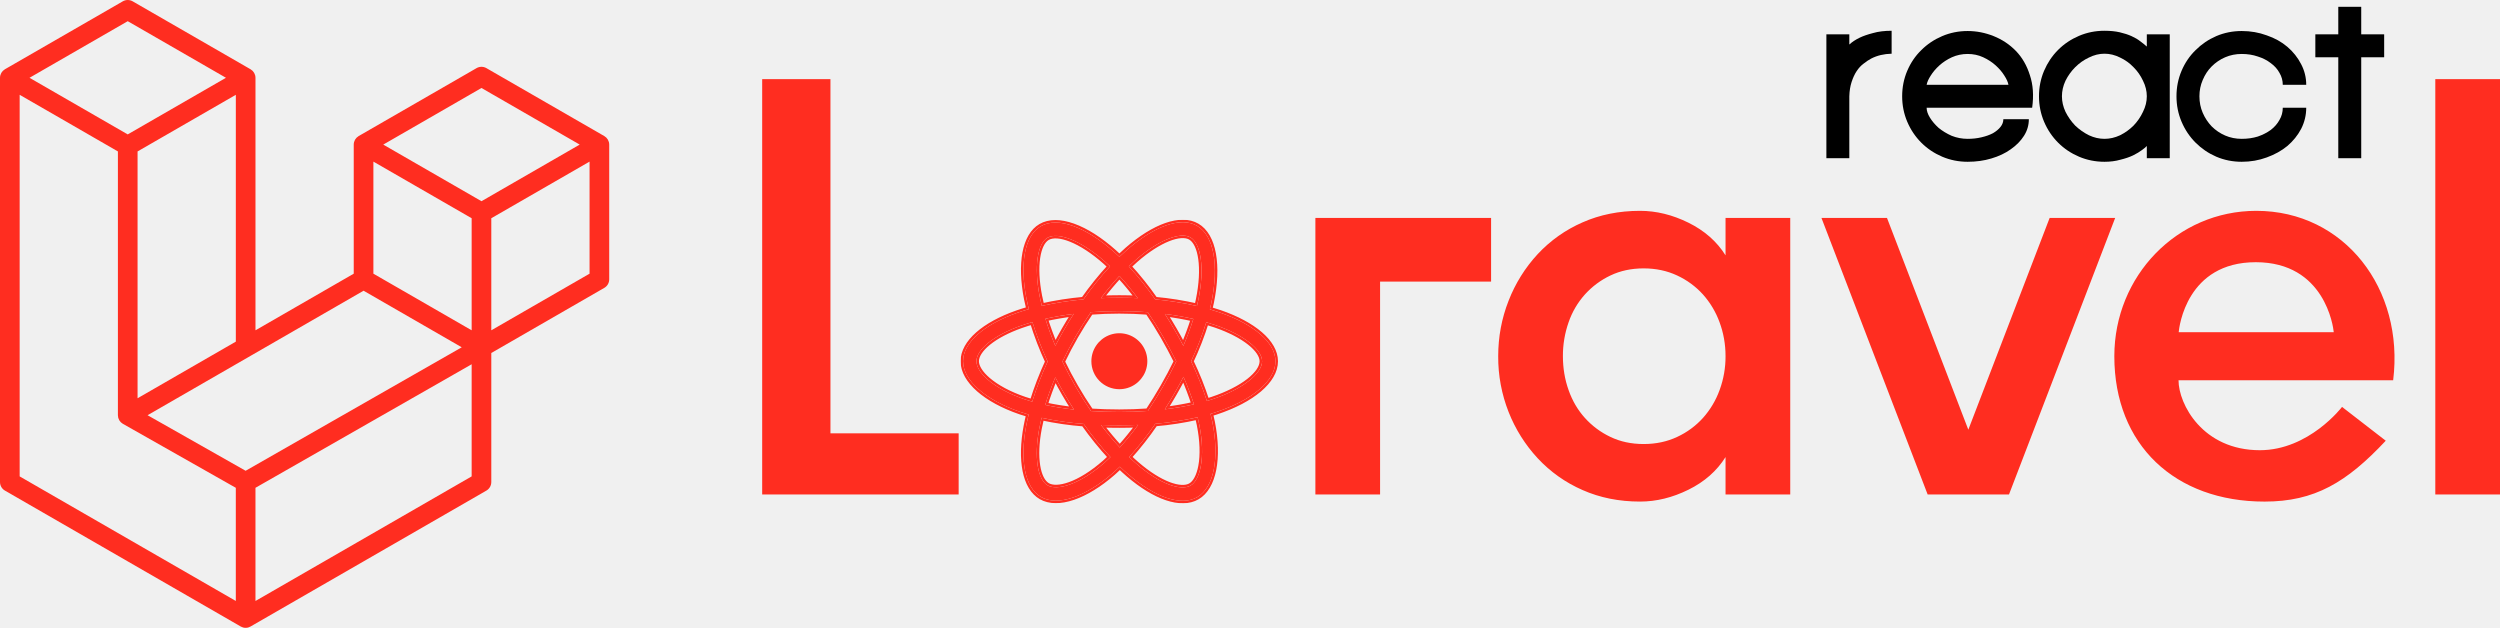
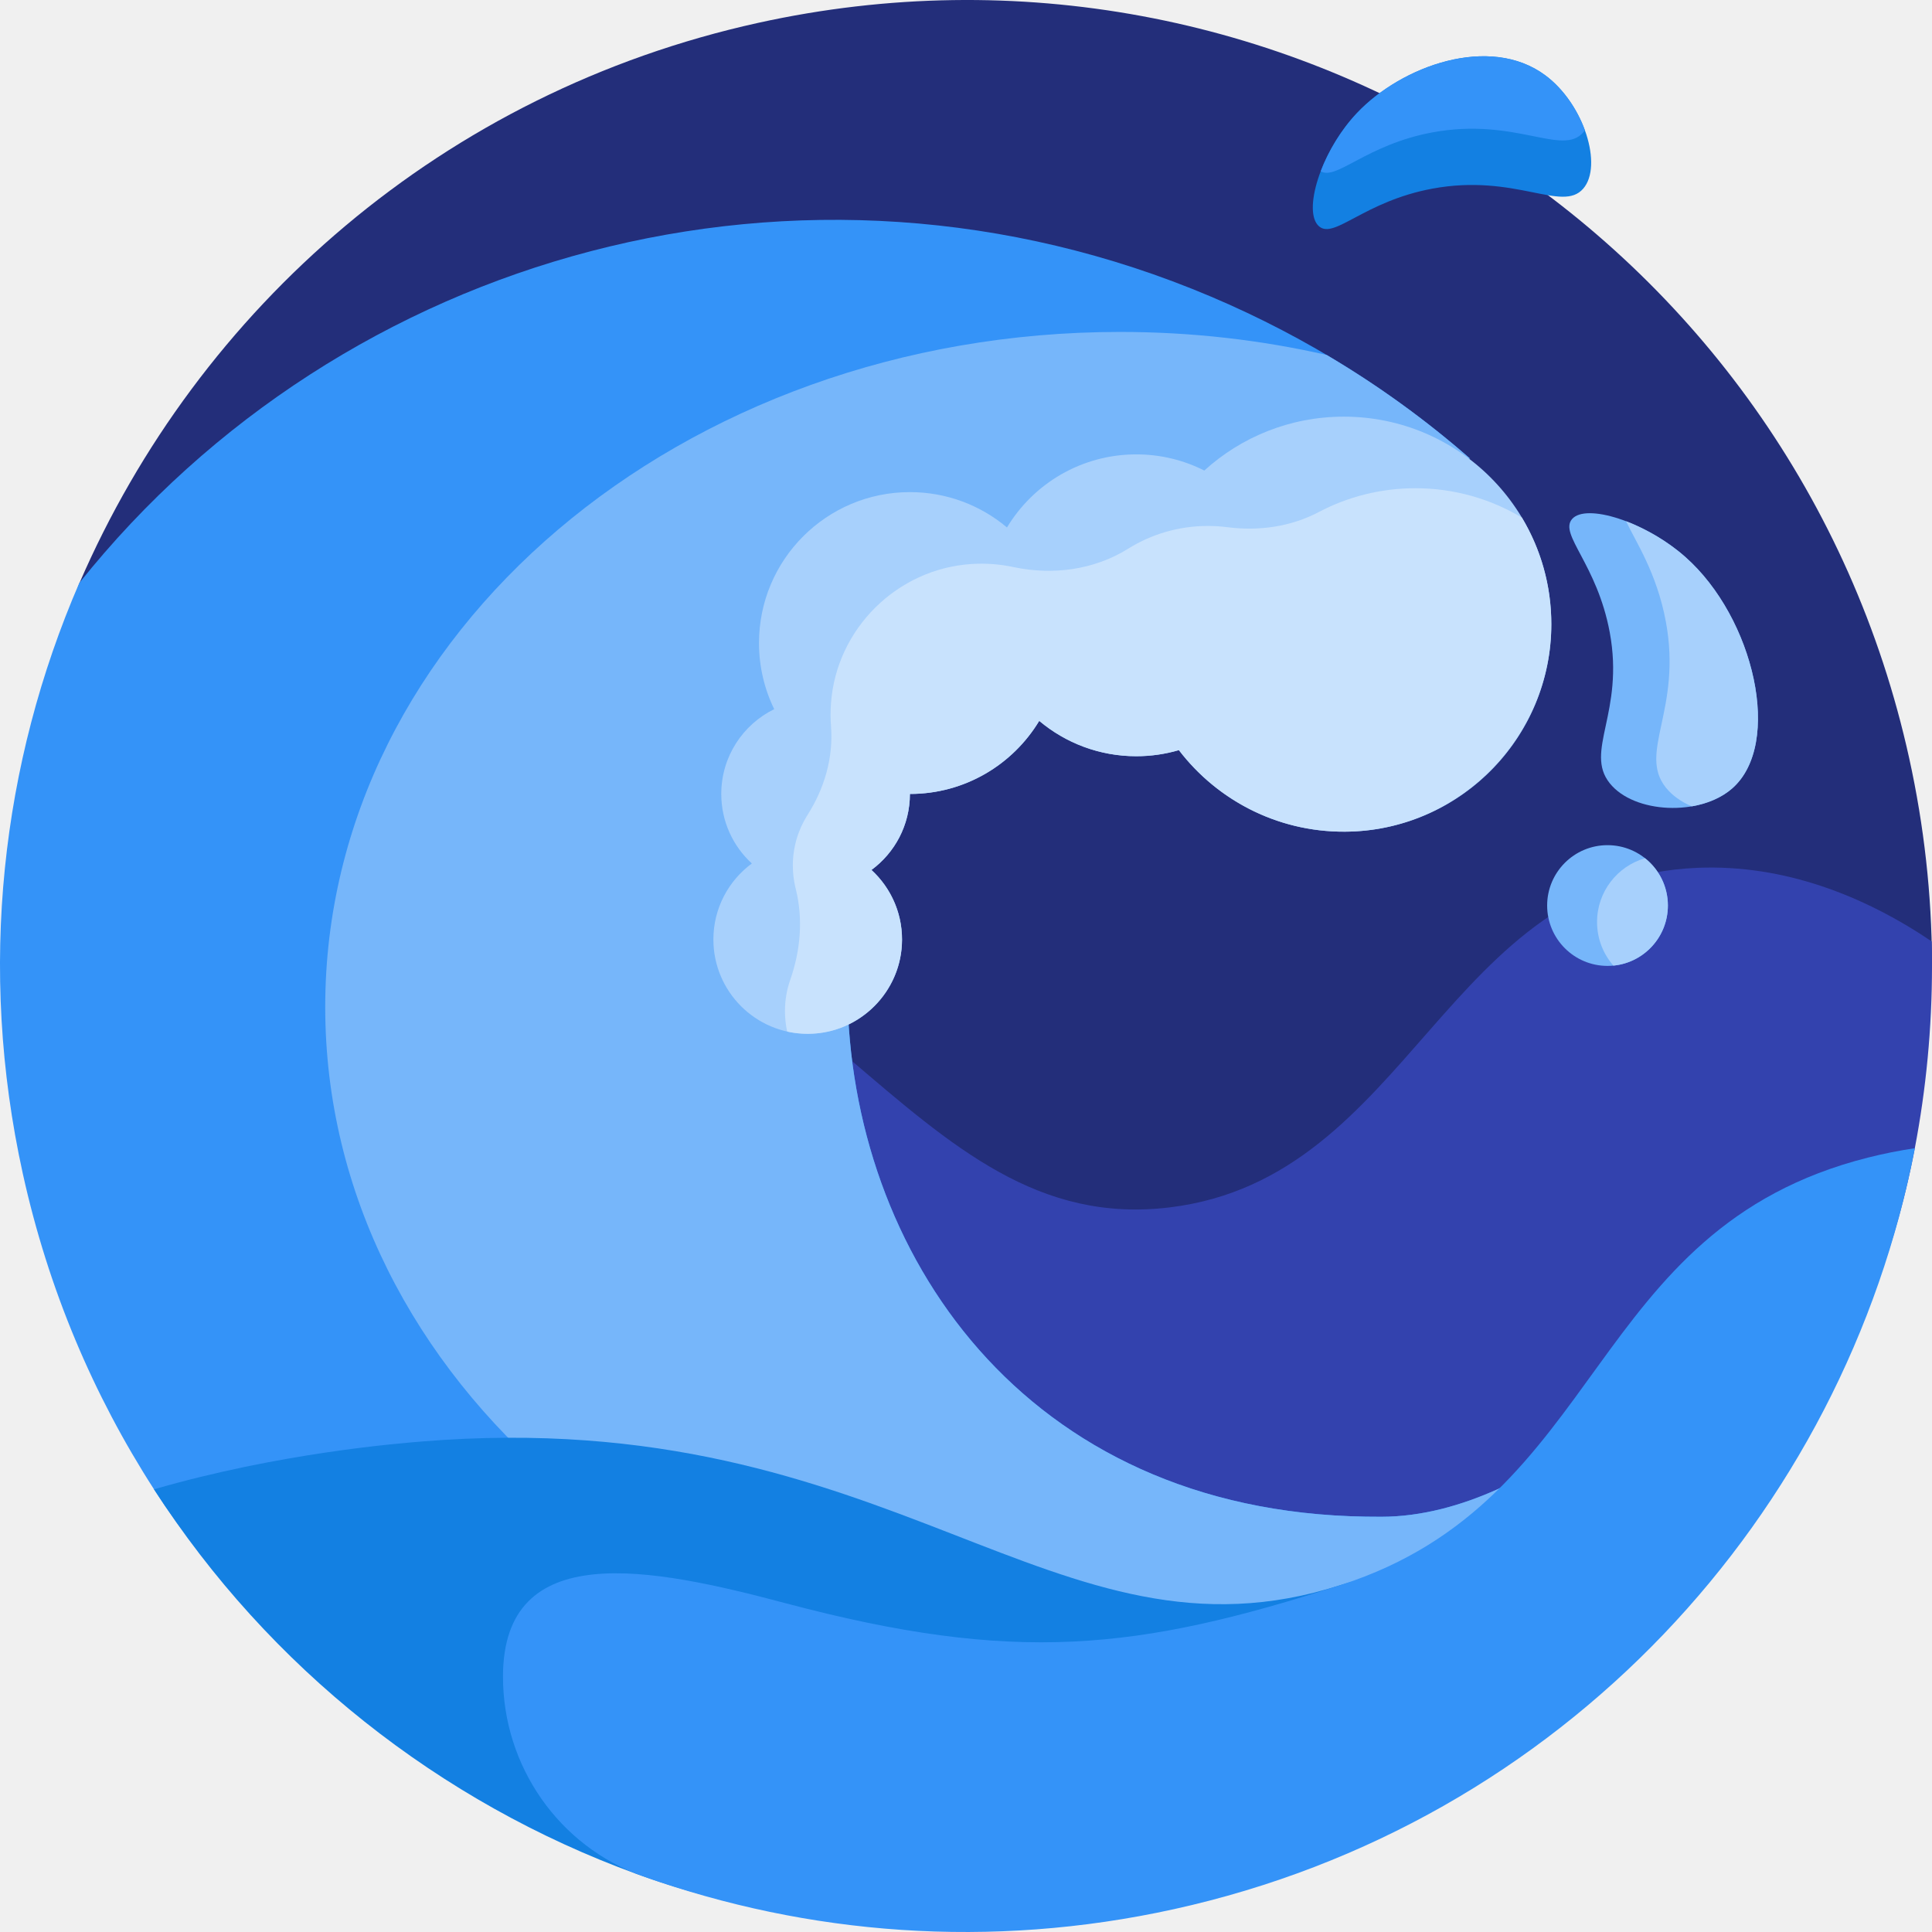
- <svg xmlns="http://www.w3.org/2000/svg" width="1991" height="500" viewBox="0 0 1991 500" fill="none">
-   <mask id="path-1-outside-1_1_7" maskUnits="userSpaceOnUse" x="765" y="175" width="253" height="226" fill="black">
-     <rect fill="white" x="765" y="175" width="253" height="226" />
-     <path d="M971.537 248.894C968.887 247.988 966.217 247.145 963.529 246.365C963.975 244.551 964.386 242.726 964.763 240.892C970.827 211.403 966.862 187.646 953.33 179.825C940.374 172.321 919.125 180.141 897.69 198.84C895.582 200.685 893.518 202.585 891.496 204.541C890.149 203.242 888.767 201.97 887.35 200.727C864.884 180.732 842.365 172.31 828.849 180.157C815.893 187.677 812.042 210.009 817.499 237.958C818.045 240.722 818.658 243.474 819.339 246.214C816.152 247.121 813.073 248.09 810.13 249.117C783.823 258.316 767 272.739 767 287.696C767 303.15 785.056 318.646 812.488 328.042C814.713 328.799 816.959 329.502 819.225 330.152C818.489 333.085 817.838 336.051 817.271 339.05C812.089 366.518 816.131 388.321 829.062 395.795C842.417 403.511 864.822 395.582 886.661 376.458C888.389 374.945 890.116 373.347 891.844 371.664C894.027 373.775 896.273 375.824 898.581 377.811C919.726 396.043 940.607 403.408 953.517 395.914C966.862 388.171 971.2 364.746 965.566 336.246C965.134 334.07 964.637 331.848 964.074 329.582C965.649 329.115 967.192 328.633 968.702 328.136C997.206 318.667 1015.78 303.358 1015.78 287.711C1015.76 272.682 998.403 258.165 971.537 248.894ZM904.681 206.873C923.043 190.854 940.208 184.531 948.033 189.05C956.362 193.865 959.601 213.279 954.367 238.741C954.021 240.399 953.648 242.053 953.247 243.701C942.289 241.208 931.177 239.449 919.985 238.435C913.577 229.204 906.553 220.417 898.959 212.133C900.818 210.33 902.722 208.576 904.671 206.873H904.681ZM840.453 300.476C842.702 304.829 845.053 309.129 847.507 313.376C850.005 317.708 852.608 321.977 855.317 326.182C847.616 325.345 839.963 324.111 832.389 322.487C834.586 315.376 837.292 307.991 840.453 300.476ZM840.453 275.429C837.343 268.074 834.711 260.84 832.55 253.853C839.65 252.262 847.216 250.962 855.104 249.977C852.461 254.102 849.918 258.288 847.475 262.534C845.033 266.781 842.687 271.079 840.437 275.429H840.453ZM846.102 287.955C849.377 281.124 852.905 274.425 856.685 267.857C860.461 261.292 864.481 254.878 868.745 248.614C876.146 248.054 883.733 247.759 891.398 247.759C899.063 247.759 906.697 248.054 914.093 248.619C918.311 254.869 922.307 261.261 926.08 267.795C929.853 274.328 933.427 280.996 936.803 287.799C933.472 294.654 929.906 301.381 926.106 307.981C922.336 314.545 918.363 320.978 914.186 327.281C906.801 327.799 899.156 328.084 891.382 328.084C883.609 328.084 876.109 327.84 868.859 327.369C864.564 321.084 860.511 314.642 856.7 308.043C852.89 301.444 849.352 294.748 846.087 287.955H846.102ZM935.305 313.303C937.81 308.957 940.215 304.553 942.519 300.093C945.678 307.255 948.467 314.576 950.874 322.025C943.21 323.751 935.462 325.074 927.661 325.99C930.293 321.813 932.842 317.584 935.305 313.303ZM942.416 275.434C940.121 271.063 937.736 266.744 935.258 262.477C932.84 258.269 930.319 254.113 927.697 250.008C935.632 251.013 943.245 252.35 950.381 253.983C948.087 261.262 945.428 268.421 942.416 275.434ZM891.502 219.747C896.677 225.401 901.563 231.314 906.143 237.461C896.347 236.994 886.545 236.994 876.736 237.461C881.572 231.066 886.521 225.131 891.502 219.747ZM834.198 189.366C842.521 184.536 860.924 191.439 880.323 208.682C881.561 209.786 882.81 210.941 884.054 212.139C876.422 220.421 869.348 229.201 862.878 238.42C851.711 239.426 840.621 241.157 829.678 243.602C829.046 241.059 828.476 238.499 827.968 235.922C823.278 211.962 826.382 193.901 834.198 189.366ZM822.065 319.89C819.992 319.299 817.945 318.658 815.924 317.967C803.796 313.821 793.779 308.411 786.901 302.518C780.744 297.237 777.624 291.966 777.624 287.696C777.624 278.621 791.13 267.043 813.654 259.191C816.483 258.207 819.337 257.307 822.215 256.491C825.561 267.242 829.612 277.759 834.343 287.976C829.555 298.333 825.454 308.994 822.065 319.89ZM879.659 368.436C870.004 376.894 860.333 382.89 851.808 385.911C844.148 388.622 838.048 388.7 834.363 386.569C826.517 382.035 823.252 364.523 827.704 341.035C828.232 338.271 828.837 335.507 829.518 332.743C840.57 335.124 851.771 336.75 863.044 337.609C869.577 346.876 876.71 355.706 884.396 364.041C882.852 365.559 881.271 367.021 879.659 368.436ZM891.797 356.402C886.76 350.955 881.732 344.927 876.83 338.449C881.594 338.636 886.445 338.729 891.382 338.729C896.451 338.729 901.468 338.62 906.412 338.397C901.849 344.643 896.971 350.652 891.797 356.402ZM956.331 371.219C954.849 379.221 951.869 384.559 948.184 386.694C940.342 391.244 923.577 385.331 905.5 369.736C903.427 367.954 901.354 366.041 899.244 364.036C906.781 355.668 913.747 346.803 920.094 337.501C931.429 336.54 942.685 334.8 953.781 332.292C954.289 334.344 954.738 336.355 955.128 338.325C957.621 350.918 957.979 362.31 956.331 371.219ZM965.349 318.024C963.991 318.475 962.591 318.911 961.171 319.336C957.692 308.535 953.483 297.983 948.572 287.753C953.299 277.659 957.343 267.26 960.679 256.626C963.224 257.367 965.696 258.145 968.075 258.969C991.096 266.908 1005.14 278.663 1005.14 287.696C1005.14 297.335 989.971 309.846 965.349 318.024Z" />
-   </mask>
-   <path d="M971.537 248.894C968.887 247.988 966.217 247.145 963.529 246.365C963.975 244.551 964.386 242.726 964.763 240.892C970.827 211.403 966.862 187.646 953.33 179.825C940.374 172.321 919.125 180.141 897.69 198.84C895.582 200.685 893.518 202.585 891.496 204.541C890.149 203.242 888.767 201.97 887.35 200.727C864.884 180.732 842.365 172.31 828.849 180.157C815.893 187.677 812.042 210.009 817.499 237.958C818.045 240.722 818.658 243.474 819.339 246.214C816.152 247.121 813.073 248.09 810.13 249.117C783.823 258.316 767 272.739 767 287.696C767 303.15 785.056 318.646 812.488 328.042C814.713 328.799 816.959 329.502 819.225 330.152C818.489 333.085 817.838 336.051 817.271 339.05C812.089 366.518 816.131 388.321 829.062 395.795C842.417 403.511 864.822 395.582 886.661 376.458C888.389 374.945 890.116 373.347 891.844 371.664C894.027 373.775 896.273 375.824 898.581 377.811C919.726 396.043 940.607 403.408 953.517 395.914C966.862 388.171 971.2 364.746 965.566 336.246C965.134 334.07 964.637 331.848 964.074 329.582C965.649 329.115 967.192 328.633 968.702 328.136C997.206 318.667 1015.78 303.358 1015.78 287.711C1015.76 272.682 998.403 258.165 971.537 248.894ZM904.681 206.873C923.043 190.854 940.208 184.531 948.033 189.05C956.362 193.865 959.601 213.279 954.367 238.741C954.021 240.399 953.648 242.053 953.247 243.701C942.289 241.208 931.177 239.449 919.985 238.435C913.577 229.204 906.553 220.417 898.959 212.133C900.818 210.33 902.722 208.576 904.671 206.873H904.681ZM840.453 300.476C842.702 304.829 845.053 309.129 847.507 313.376C850.005 317.708 852.608 321.977 855.317 326.182C847.616 325.345 839.963 324.111 832.389 322.487C834.586 315.376 837.292 307.991 840.453 300.476ZM840.453 275.429C837.343 268.074 834.711 260.84 832.55 253.853C839.65 252.262 847.216 250.962 855.104 249.977C852.461 254.102 849.918 258.288 847.475 262.534C845.033 266.781 842.687 271.079 840.437 275.429H840.453ZM846.102 287.955C849.377 281.124 852.905 274.425 856.685 267.857C860.461 261.292 864.481 254.878 868.745 248.614C876.146 248.054 883.733 247.759 891.398 247.759C899.063 247.759 906.697 248.054 914.093 248.619C918.311 254.869 922.307 261.261 926.08 267.795C929.853 274.328 933.427 280.996 936.803 287.799C933.472 294.654 929.906 301.381 926.106 307.981C922.336 314.545 918.363 320.978 914.186 327.281C906.801 327.799 899.156 328.084 891.382 328.084C883.609 328.084 876.109 327.84 868.859 327.369C864.564 321.084 860.511 314.642 856.7 308.043C852.89 301.444 849.352 294.748 846.087 287.955H846.102ZM935.305 313.303C937.81 308.957 940.215 304.553 942.519 300.093C945.678 307.255 948.467 314.576 950.874 322.025C943.21 323.751 935.462 325.074 927.661 325.99C930.293 321.813 932.842 317.584 935.305 313.303ZM942.416 275.434C940.121 271.063 937.736 266.744 935.258 262.477C932.84 258.269 930.319 254.113 927.697 250.008C935.632 251.013 943.245 252.35 950.381 253.983C948.087 261.262 945.428 268.421 942.416 275.434ZM891.502 219.747C896.677 225.401 901.563 231.314 906.143 237.461C896.347 236.994 886.545 236.994 876.736 237.461C881.572 231.066 886.521 225.131 891.502 219.747ZM834.198 189.366C842.521 184.536 860.924 191.439 880.323 208.682C881.561 209.786 882.81 210.941 884.054 212.139C876.422 220.421 869.348 229.201 862.878 238.42C851.711 239.426 840.621 241.157 829.678 243.602C829.046 241.059 828.476 238.499 827.968 235.922C823.278 211.962 826.382 193.901 834.198 189.366ZM822.065 319.89C819.992 319.299 817.945 318.658 815.924 317.967C803.796 313.821 793.779 308.411 786.901 302.518C780.744 297.237 777.624 291.966 777.624 287.696C777.624 278.621 791.13 267.043 813.654 259.191C816.483 258.207 819.337 257.307 822.215 256.491C825.561 267.242 829.612 277.759 834.343 287.976C829.555 298.333 825.454 308.994 822.065 319.89ZM879.659 368.436C870.004 376.894 860.333 382.89 851.808 385.911C844.148 388.622 838.048 388.7 834.363 386.569C826.517 382.035 823.252 364.523 827.704 341.035C828.232 338.271 828.837 335.507 829.518 332.743C840.57 335.124 851.771 336.75 863.044 337.609C869.577 346.876 876.71 355.706 884.396 364.041C882.852 365.559 881.271 367.021 879.659 368.436ZM891.797 356.402C886.76 350.955 881.732 344.927 876.83 338.449C881.594 338.636 886.445 338.729 891.382 338.729C896.451 338.729 901.468 338.62 906.412 338.397C901.849 344.643 896.971 350.652 891.797 356.402ZM956.331 371.219C954.849 379.221 951.869 384.559 948.184 386.694C940.342 391.244 923.577 385.331 905.5 369.736C903.427 367.954 901.354 366.041 899.244 364.036C906.781 355.668 913.747 346.803 920.094 337.501C931.429 336.54 942.685 334.8 953.781 332.292C954.289 334.344 954.738 336.355 955.128 338.325C957.621 350.918 957.979 362.31 956.331 371.219ZM965.349 318.024C963.991 318.475 962.591 318.911 961.171 319.336C957.692 308.535 953.483 297.983 948.572 287.753C953.299 277.659 957.343 267.26 960.679 256.626C963.224 257.367 965.696 258.145 968.075 258.969C991.096 266.908 1005.14 278.663 1005.14 287.696C1005.14 297.335 989.971 309.846 965.349 318.024Z" fill="#FF2D20" />
-   <path d="M971.537 248.894C968.887 247.988 966.217 247.145 963.529 246.365C963.975 244.551 964.386 242.726 964.763 240.892C970.827 211.403 966.862 187.646 953.33 179.825C940.374 172.321 919.125 180.141 897.69 198.84C895.582 200.685 893.518 202.585 891.496 204.541C890.149 203.242 888.767 201.97 887.35 200.727C864.884 180.732 842.365 172.31 828.849 180.157C815.893 187.677 812.042 210.009 817.499 237.958C818.045 240.722 818.658 243.474 819.339 246.214C816.152 247.121 813.073 248.09 810.13 249.117C783.823 258.316 767 272.739 767 287.696C767 303.15 785.056 318.646 812.488 328.042C814.713 328.799 816.959 329.502 819.225 330.152C818.489 333.085 817.838 336.051 817.271 339.05C812.089 366.518 816.131 388.321 829.062 395.795C842.417 403.511 864.822 395.582 886.661 376.458C888.389 374.945 890.116 373.347 891.844 371.664C894.027 373.775 896.273 375.824 898.581 377.811C919.726 396.043 940.607 403.408 953.517 395.914C966.862 388.171 971.2 364.746 965.566 336.246C965.134 334.07 964.637 331.848 964.074 329.582C965.649 329.115 967.192 328.633 968.702 328.136C997.206 318.667 1015.78 303.358 1015.78 287.711C1015.76 272.682 998.403 258.165 971.537 248.894ZM904.681 206.873C923.043 190.854 940.208 184.531 948.033 189.05C956.362 193.865 959.601 213.279 954.367 238.741C954.021 240.399 953.648 242.053 953.247 243.701C942.289 241.208 931.177 239.449 919.985 238.435C913.577 229.204 906.553 220.417 898.959 212.133C900.818 210.33 902.722 208.576 904.671 206.873H904.681ZM840.453 300.476C842.702 304.829 845.053 309.129 847.507 313.376C850.005 317.708 852.608 321.977 855.317 326.182C847.616 325.345 839.963 324.111 832.389 322.487C834.586 315.376 837.292 307.991 840.453 300.476ZM840.453 275.429C837.343 268.074 834.711 260.84 832.55 253.853C839.65 252.262 847.216 250.962 855.104 249.977C852.461 254.102 849.918 258.288 847.475 262.534C845.033 266.781 842.687 271.079 840.437 275.429H840.453ZM846.102 287.955C849.377 281.124 852.905 274.425 856.685 267.857C860.461 261.292 864.481 254.878 868.745 248.614C876.146 248.054 883.733 247.759 891.398 247.759C899.063 247.759 906.697 248.054 914.093 248.619C918.311 254.869 922.307 261.261 926.08 267.795C929.853 274.328 933.427 280.996 936.803 287.799C933.472 294.654 929.906 301.381 926.106 307.981C922.336 314.545 918.363 320.978 914.186 327.281C906.801 327.799 899.156 328.084 891.382 328.084C883.609 328.084 876.109 327.84 868.859 327.369C864.564 321.084 860.511 314.642 856.7 308.043C852.89 301.444 849.352 294.748 846.087 287.955H846.102ZM935.305 313.303C937.81 308.957 940.215 304.553 942.519 300.093C945.678 307.255 948.467 314.576 950.874 322.025C943.21 323.751 935.462 325.074 927.661 325.99C930.293 321.813 932.842 317.584 935.305 313.303ZM942.416 275.434C940.121 271.063 937.736 266.744 935.258 262.477C932.84 258.269 930.319 254.113 927.697 250.008C935.632 251.013 943.245 252.35 950.381 253.983C948.087 261.262 945.428 268.421 942.416 275.434ZM891.502 219.747C896.677 225.401 901.563 231.314 906.143 237.461C896.347 236.994 886.545 236.994 876.736 237.461C881.572 231.066 886.521 225.131 891.502 219.747ZM834.198 189.366C842.521 184.536 860.924 191.439 880.323 208.682C881.561 209.786 882.81 210.941 884.054 212.139C876.422 220.421 869.348 229.201 862.878 238.42C851.711 239.426 840.621 241.157 829.678 243.602C829.046 241.059 828.476 238.499 827.968 235.922C823.278 211.962 826.382 193.901 834.198 189.366ZM822.065 319.89C819.992 319.299 817.945 318.658 815.924 317.967C803.796 313.821 793.779 308.411 786.901 302.518C780.744 297.237 777.624 291.966 777.624 287.696C777.624 278.621 791.13 267.043 813.654 259.191C816.483 258.207 819.337 257.307 822.215 256.491C825.561 267.242 829.612 277.759 834.343 287.976C829.555 298.333 825.454 308.994 822.065 319.89ZM879.659 368.436C870.004 376.894 860.333 382.89 851.808 385.911C844.148 388.622 838.048 388.7 834.363 386.569C826.517 382.035 823.252 364.523 827.704 341.035C828.232 338.271 828.837 335.507 829.518 332.743C840.57 335.124 851.771 336.75 863.044 337.609C869.577 346.876 876.71 355.706 884.396 364.041C882.852 365.559 881.271 367.021 879.659 368.436ZM891.797 356.402C886.76 350.955 881.732 344.927 876.83 338.449C881.594 338.636 886.445 338.729 891.382 338.729C896.451 338.729 901.468 338.62 906.412 338.397C901.849 344.643 896.971 350.652 891.797 356.402ZM956.331 371.219C954.849 379.221 951.869 384.559 948.184 386.694C940.342 391.244 923.577 385.331 905.5 369.736C903.427 367.954 901.354 366.041 899.244 364.036C906.781 355.668 913.747 346.803 920.094 337.501C931.429 336.54 942.685 334.8 953.781 332.292C954.289 334.344 954.738 336.355 955.128 338.325C957.621 350.918 957.979 362.31 956.331 371.219ZM965.349 318.024C963.991 318.475 962.591 318.911 961.171 319.336C957.692 308.535 953.483 297.983 948.572 287.753C953.299 277.659 957.343 267.26 960.679 256.626C963.224 257.367 965.696 258.145 968.075 258.969C991.096 266.908 1005.14 278.663 1005.14 287.696C1005.14 297.335 989.971 309.846 965.349 318.024Z" stroke="#FF2D20" stroke-width="4" mask="url(#path-1-outside-1_1_7)" />
-   <path d="M891.382 309.96C895.793 309.974 900.109 308.679 903.783 306.24C907.457 303.8 910.325 300.324 912.023 296.253C913.721 292.182 914.172 287.699 913.321 283.372C912.469 279.044 910.352 275.066 907.239 271.943C904.125 268.819 900.154 266.689 895.829 265.823C891.504 264.957 887.02 265.394 882.944 267.079C878.867 268.764 875.383 271.62 872.931 275.286C870.479 278.953 869.17 283.264 869.17 287.675C869.164 290.597 869.733 293.492 870.847 296.193C871.96 298.895 873.595 301.351 875.658 303.421C877.72 305.49 880.171 307.133 882.869 308.255C885.567 309.377 888.46 309.957 891.382 309.96Z" fill="#FF2D20" />
-   <path fill-rule="evenodd" clip-rule="evenodd" d="M484.904 113.113C485.084 113.78 485.176 114.467 485.178 115.157V222.481C485.178 223.859 484.815 225.212 484.125 226.404C483.435 227.596 482.443 228.584 481.25 229.27L391.267 281.132V383.926C391.267 386.724 389.782 389.306 387.359 390.715L199.527 498.958C199.097 499.202 198.628 499.359 198.159 499.525C197.984 499.584 197.817 499.691 197.632 499.74C196.319 500.087 194.939 500.087 193.626 499.74C193.411 499.682 193.215 499.564 193.01 499.486C192.58 499.33 192.131 499.193 191.72 498.958L3.928 390.715C2.735 390.029 1.744 389.04 1.054 387.848C0.365 386.656 0.001 385.304 0 383.926L0 61.955C0 61.251 0.098 60.566 0.274 59.901C0.332 59.676 0.469 59.471 0.547 59.246C0.694 58.835 0.831 58.414 1.046 58.033C1.192 57.779 1.407 57.573 1.583 57.338C1.808 57.025 2.013 56.703 2.277 56.429C2.501 56.204 2.795 56.038 3.049 55.842C3.332 55.607 3.586 55.353 3.908 55.167L97.819 1.045C99.008 0.36 100.356 0 101.728 0C103.099 0 104.447 0.36 105.636 1.045L199.537 55.167H199.557C199.869 55.363 200.133 55.607 200.417 55.832C200.671 56.028 200.954 56.204 201.179 56.419C201.452 56.703 201.648 57.025 201.882 57.338C202.048 57.573 202.273 57.779 202.41 58.033C202.635 58.424 202.762 58.835 202.918 59.246C202.996 59.471 203.133 59.676 203.192 59.911C203.371 60.578 203.463 61.265 203.465 61.955V263.055L281.713 217.952V115.148C281.713 114.463 281.81 113.768 281.986 113.113C282.055 112.878 282.182 112.673 282.26 112.448C282.416 112.037 282.553 111.617 282.768 111.235C282.915 110.981 283.13 110.775 283.296 110.541C283.53 110.228 283.726 109.905 283.999 109.631C284.224 109.406 284.507 109.24 284.761 109.044C285.054 108.809 285.309 108.555 285.621 108.369L379.542 54.248C380.73 53.562 382.078 53.201 383.45 53.201C384.822 53.201 386.17 53.562 387.359 54.248L481.26 108.369C481.592 108.565 481.846 108.809 482.139 109.034C482.383 109.23 482.667 109.406 482.891 109.621C483.165 109.905 483.36 110.228 483.595 110.541C483.771 110.775 483.986 110.981 484.123 111.235C484.347 111.617 484.474 112.037 484.631 112.448C484.719 112.673 484.846 112.878 484.904 113.113ZM469.524 217.952V128.705L436.664 147.642L391.267 173.808V263.055L469.534 217.952H469.524ZM375.623 379.397V290.091L330.969 315.621L203.455 388.475V478.622L375.623 379.397ZM15.653 75.503V379.397L187.802 478.612V388.485L97.868 337.532L97.839 337.513L97.8 337.493C97.497 337.317 97.243 337.063 96.959 336.847C96.715 336.652 96.432 336.495 96.217 336.28L96.197 336.251C95.943 336.006 95.767 335.703 95.552 335.429C95.357 335.165 95.122 334.94 94.966 334.666L94.956 334.637C94.78 334.343 94.673 333.991 94.546 333.659C94.419 333.365 94.253 333.091 94.175 332.778C94.077 332.407 94.057 332.006 94.018 331.624C93.979 331.331 93.901 331.037 93.901 330.744V120.606L48.514 94.43L15.653 75.503ZM101.737 16.872L23.5 61.955L101.718 107.039L179.946 61.946L101.718 16.872H101.737ZM142.425 298.23L187.812 272.074V75.503L154.951 94.44L109.554 120.606V317.177L142.425 298.23ZM383.45 70.074L305.222 115.157L383.45 160.241L461.668 115.148L383.45 70.074ZM375.623 173.808L330.227 147.642L297.366 128.705V217.952L342.753 244.108L375.623 263.055V173.808ZM195.619 374.927L310.362 309.351L367.719 276.583L289.549 231.529L199.547 283.401L117.518 330.675L195.619 374.927Z" fill="#FF2D20" />
-   <path fill-rule="evenodd" clip-rule="evenodd" d="M661.371 63V345.115H763.474V393.787H607V63H661.371ZM1047.57 393.787V173.576H1187.5V224.268H1099.09V393.811H1047.57V393.787ZM1374.22 203.347V173.576H1425.75V393.799H1374.22V364.016C1367.29 375.045 1357.45 383.712 1344.68 390.004C1331.92 396.308 1319.08 399.454 1306.15 399.454C1289.45 399.454 1274.17 396.394 1260.3 390.249C1246.79 384.36 1234.64 375.751 1224.61 364.958C1214.66 354.224 1206.81 341.728 1201.45 328.112C1195.88 313.965 1193.07 298.88 1193.17 283.675C1193.17 268.251 1195.93 253.513 1201.45 239.484C1206.77 225.777 1214.62 213.193 1224.6 202.393C1234.64 191.605 1246.79 183 1260.3 177.114C1274.17 170.969 1289.45 167.909 1306.15 167.909C1319.07 167.909 1331.92 171.055 1344.68 177.359C1357.45 183.663 1367.29 192.318 1374.22 203.347ZM1369.5 310.619C1372.67 301.995 1374.27 292.875 1374.22 283.688C1374.22 274.225 1372.63 265.252 1369.5 256.757C1366.54 248.576 1362.06 241.035 1356.27 234.538C1350.5 228.166 1343.5 223.021 1335.7 219.408C1327.67 215.638 1318.75 213.74 1308.99 213.74C1299.22 213.74 1290.39 215.638 1282.52 219.408C1274.81 223.064 1267.9 228.206 1262.19 234.538C1256.42 241.001 1252 248.551 1249.2 256.744C1246.17 265.399 1244.65 274.508 1244.7 283.675C1244.7 293.126 1246.18 302.111 1249.2 310.606C1252.18 319.126 1256.52 326.52 1262.19 332.824C1267.9 339.159 1274.81 344.302 1282.52 347.955C1290.39 351.737 1299.22 353.623 1308.99 353.623C1318.75 353.623 1327.67 351.737 1335.7 347.955C1343.51 344.346 1350.5 339.2 1356.27 332.824C1362.06 326.332 1366.54 318.795 1369.5 310.619ZM1632.33 173.576H1684.52L1599.96 393.799H1535.18L1450.61 173.576H1502.8L1567.57 342.214L1632.33 173.576ZM1796.91 167.909C1867.06 167.909 1914.91 230.07 1905.92 302.821H1734.98C1734.98 321.819 1754.17 358.544 1799.74 358.544C1838.92 358.544 1865.19 324.084 1865.2 324.06L1900.01 350.991C1868.89 384.202 1843.4 399.467 1803.49 399.467C1732.19 399.467 1683.85 354.369 1683.85 283.688C1683.85 219.751 1733.82 167.909 1796.91 167.909ZM1735.11 264.542H1858.6C1858.22 260.307 1851.52 208.819 1796.49 208.819C1741.45 208.819 1735.51 260.307 1735.11 264.542ZM1939.47 393.787V63H1991V393.787H1939.47Z" fill="#FF2D20" />
-   <path d="M1472.8 35.462C1474.96 33.432 1477.74 31.605 1481.12 29.981C1483.96 28.628 1487.48 27.41 1491.68 26.327C1495.87 25.109 1500.81 24.5 1506.49 24.5V42.77C1500.4 42.905 1494.99 44.191 1490.25 46.627C1488.22 47.71 1486.19 49.063 1484.16 50.687C1482.13 52.176 1480.31 54.138 1478.68 56.574C1477.06 59.01 1475.71 61.92 1474.62 65.303C1473.54 68.551 1472.93 72.34 1472.8 76.671V126H1454.53V27.342H1472.8V35.462Z" fill="black" />
-   <path d="M1615.77 94.941C1615.77 99.678 1614.49 104.076 1611.91 108.136C1609.34 112.196 1605.82 115.782 1601.36 118.895C1597.03 122.008 1591.89 124.444 1585.93 126.203C1580.11 127.962 1573.82 128.842 1567.05 128.842C1559.88 128.842 1553.11 127.489 1546.75 124.782C1540.39 122.075 1534.84 118.354 1530.11 113.617C1525.37 108.88 1521.65 103.332 1518.94 96.971C1516.23 90.61 1514.88 83.844 1514.88 76.671C1514.88 69.498 1516.23 62.732 1518.94 56.371C1521.65 50.01 1525.37 44.529 1530.11 39.928C1534.84 35.191 1540.39 31.47 1546.75 28.763C1553.11 26.056 1559.88 24.703 1567.05 24.703C1574.09 24.703 1580.99 26.056 1587.76 28.763C1594.52 31.47 1600.41 35.394 1605.42 40.537C1610.43 45.68 1614.15 52.108 1616.58 59.822C1619.15 67.401 1619.76 76.062 1618.41 85.806H1534.37C1534.37 88.242 1535.25 90.881 1537.01 93.723C1538.77 96.565 1541.07 99.272 1543.91 101.843C1546.89 104.279 1550.34 106.377 1554.26 108.136C1558.32 109.76 1562.59 110.572 1567.05 110.572C1570.98 110.572 1574.63 110.166 1578.01 109.354C1581.53 108.542 1584.58 107.459 1587.15 106.106C1589.72 104.617 1591.75 102.926 1593.24 101.031C1594.73 99.136 1595.47 97.106 1595.47 94.941H1615.77ZM1599.53 67.536C1599.13 65.371 1598.04 62.935 1596.28 60.228C1594.52 57.386 1592.22 54.679 1589.38 52.108C1586.54 49.537 1583.22 47.371 1579.43 45.612C1575.65 43.853 1571.52 42.973 1567.05 42.973C1562.59 42.973 1558.39 43.853 1554.47 45.612C1550.68 47.371 1547.36 49.537 1544.52 52.108C1541.68 54.679 1539.38 57.386 1537.62 60.228C1535.86 62.935 1534.77 65.371 1534.37 67.536H1599.53Z" fill="black" />
-   <path d="M1709.72 126V116.256C1709.04 117.068 1707.76 118.151 1705.86 119.504C1704.1 120.857 1701.74 122.278 1698.76 123.767C1695.92 125.12 1692.53 126.271 1688.61 127.218C1684.82 128.301 1680.62 128.842 1676.02 128.842C1668.85 128.842 1662.08 127.489 1655.72 124.782C1649.36 122.075 1643.81 118.354 1639.08 113.617C1634.34 108.88 1630.62 103.332 1627.91 96.971C1625.21 90.61 1623.85 83.844 1623.85 76.671C1623.85 69.498 1625.21 62.732 1627.91 56.371C1630.62 50.01 1634.34 44.462 1639.08 39.725C1643.81 34.988 1649.36 31.267 1655.72 28.56C1662.08 25.853 1668.85 24.5 1676.02 24.5C1680.62 24.5 1684.68 24.906 1688.2 25.718C1691.72 26.53 1694.83 27.545 1697.54 28.763C1700.25 29.981 1702.55 31.334 1704.44 32.823C1706.47 34.312 1708.23 35.733 1709.72 37.086V27.342H1727.99V126H1709.72ZM1642.12 76.671C1642.12 80.866 1643.07 84.994 1644.96 89.054C1646.99 93.114 1649.57 96.768 1652.68 100.016C1655.93 103.129 1659.58 105.7 1663.64 107.73C1667.7 109.625 1671.83 110.572 1676.02 110.572C1680.22 110.572 1684.35 109.625 1688.41 107.73C1692.47 105.7 1696.05 103.129 1699.16 100.016C1702.28 96.768 1704.78 93.114 1706.68 89.054C1708.71 84.994 1709.72 80.866 1709.72 76.671C1709.72 72.476 1708.71 68.348 1706.68 64.288C1704.78 60.228 1702.28 56.642 1699.16 53.529C1696.05 50.281 1692.47 47.71 1688.41 45.815C1684.35 43.785 1680.22 42.77 1676.02 42.77C1671.83 42.77 1667.7 43.785 1663.64 45.815C1659.58 47.71 1655.93 50.281 1652.68 53.529C1649.57 56.642 1646.99 60.228 1644.96 64.288C1643.07 68.348 1642.12 72.476 1642.12 76.671Z" fill="black" />
-   <path d="M1836.68 85.806C1836.68 91.761 1835.32 97.377 1832.62 102.655C1829.91 107.798 1826.25 112.331 1821.65 116.256C1817.05 120.045 1811.57 123.09 1805.21 125.391C1798.98 127.692 1792.35 128.842 1785.32 128.842C1778.14 128.842 1771.38 127.489 1765.02 124.782C1758.79 122.075 1753.31 118.354 1748.57 113.617C1743.84 108.88 1740.11 103.332 1737.41 96.971C1734.7 90.61 1733.35 83.844 1733.35 76.671C1733.35 69.498 1734.7 62.732 1737.41 56.371C1740.11 50.01 1743.84 44.529 1748.57 39.928C1753.31 35.191 1758.79 31.47 1765.02 28.763C1771.38 26.056 1778.14 24.703 1785.32 24.703C1792.35 24.703 1798.98 25.853 1805.21 28.154C1811.57 30.319 1817.05 33.364 1821.65 37.289C1826.25 41.214 1829.91 45.815 1832.62 51.093C1835.32 56.236 1836.68 61.717 1836.68 67.536H1818C1818 64.153 1817.12 60.972 1815.36 57.995C1813.74 55.018 1811.44 52.446 1808.46 50.281C1805.48 47.98 1802.03 46.221 1798.11 45.003C1794.18 43.65 1789.92 42.973 1785.32 42.973C1780.58 42.973 1776.18 43.853 1772.12 45.612C1768.06 47.371 1764.47 49.807 1761.36 52.92C1758.38 55.897 1756.02 59.484 1754.26 63.679C1752.5 67.739 1751.62 72.07 1751.62 76.671C1751.62 81.408 1752.5 85.806 1754.26 89.866C1756.02 93.926 1758.38 97.512 1761.36 100.625C1764.47 103.738 1768.06 106.174 1772.12 107.933C1776.18 109.692 1780.58 110.572 1785.32 110.572C1789.92 110.572 1794.18 109.963 1798.11 108.745C1802.03 107.392 1805.48 105.632 1808.46 103.467C1811.44 101.166 1813.74 98.527 1815.36 95.55C1817.12 92.573 1818 89.325 1818 85.806H1836.68Z" fill="black" />
-   <path d="M1862.21 126V45.612H1843.94V27.342H1862.21V5.418H1880.48V27.342H1898.75V45.612H1880.48V126H1862.21Z" fill="black" />
+ <svg xmlns="http://www.w3.org/2000/svg" id="Capa_1" enable-background="new 0 0 512 512" height="512" viewBox="0 0 512 512" width="512">
+   <g>
+     <path d="m21.054 154.525c31.539-72.884 96.447-130.095 179.928-148.481 138.032-30.401 274.573 56.852 304.973 194.884 3.996 18.142 5.959 36.258 6.042 54.111.207 44.638-193.22 95.739-237.858 95.739 0 0-273.694-148.628-253.085-196.253z" fill="#232e7a" />
+     <path d="m511.919 249.478c.054 2.158.081 4.324.081 6.495 0 16.515-1.564 32.665-4.552 48.309-22.59 118.273-126.566 177.305-251.421 177.305-141.37 0-155.055-263.195-145.984-261.611 108.634 18.975 130.483 108.469 199.979 99.989 64.126-7.825 72.777-87.349 139.985-89.99 22.683-.891 43.826 7.299 61.912 19.503z" fill="#3342ae" />
+     <path d="m40.812 394.681c-16.052-24.897-28.021-53.025-34.767-83.651-12.017-54.562-5.654-108.891 14.959-156.526 69.816-87.504 191.783-121.71 299.909-75.901 25.722 10.898 48.736 25.508 68.682 42.941-10.153-.846-20.291-1.076-30.363-.71-181.274 6.591-178.702 278.234 2.669 281.091 1.369.022 2.74.032 4.114.032 21.829 0 42.111-12.36 53.207-20.445 17.87-13.02-23.73 70.803-100.995 87.82-107.434 23.663-221.109 12.687-277.415-74.651z" fill="#3493f8" />
+     <path d="m296.827 87.965c18.942 0 37.299 2.124 54.761 6.105 13.667 8.078 26.36 17.294 38.007 27.474-10.153-.847-20.291-1.077-30.362-.71-181.274 6.591-178.702 278.234 2.669 281.092 1.369.022 2.74.032 4.114.032 21.829 0 42.111-12.36 53.207-20.445 10.492-7.644.484 18.092-25.204 44.092-29.078 12.867-62.135 20.14-97.193 20.14-116.333 0-210.639-80.092-210.639-178.89s94.307-178.89 210.64-178.89z" fill="#76b6fa" />
+     <path d="m349.576 59.994c-4.43-3.771.32-19.739 9.999-29.997 11.831-12.539 35.243-21.013 49.995-9.999 10.261 7.662 15.244 23.941 9.999 29.997-5.57 6.43-17.972-4.094-39.996 0-18.064 3.358-25.938 13.453-29.997 9.999z" fill="#1380e2" />
+     <path d="m350 45.392c1.985-5.217 5.299-10.863 9.575-15.395 11.832-12.539 35.243-21.013 49.995-9.999 4.812 3.593 8.463 9.08 10.443 14.52-.139.199-.287.39-.444.572-5.57 6.43-17.972-4.094-39.996 0-17.456 3.245-25.396 12.78-29.573 10.302z" fill="#3493f8" />
+     <path d="m392.928 446.621c0 16.805-12.46 27.615-27.572 34.967-17.819 8.669-38.39 15.595-58.594 20.045-49.226 10.842-93.94 11.045-138.043-5.002-52.15-18.975-97.4-54.629-127.907-101.949 33.147-9.581 64.025-12.102 70.986-12.671 125.494-10.245 167.232 62.604 243.542 38.023.158-.051.315-.102.471-.153 18.297-5.979 37.117 7.49 37.117 26.74z" fill="#1380e2" />
+     <path d="m507.466 304.286c-18.748 97.316-93.449 178.999-196.382 201.669-48.612 10.706-97.039 6.823-140.712-8.73-22.3-7.941-37.076-29.207-37.076-52.879 0-36.823 39.139-28.982 74.726-19.519 61.076 16.242 93.431 12.564 147.319-4.793 70.413-22.681 64.804-94.347 139.673-113.257 4.153-1.05 8.308-1.874 12.452-2.491z" fill="#3493f8" />
+     <path d="m416.598 137.573c3.653-4.291 19.375.615 29.997 9.999 18.317 16.183 25.934 49.63 12.411 61.406-8.536 7.433-25.973 6.646-32.409-1.412-6.788-8.499 3.949-18.751 0-39.996-3.358-18.064-13.454-25.938-9.999-29.997zm-6.587 102.402c0 8.836 7.163 15.998 15.998 15.998 8.836 0 15.998-7.163 15.998-15.998 0-8.836-7.163-15.998-15.998-15.998-8.835-.001-15.998 7.162-15.998 15.998z" fill="#76b6fa" />
+     <path d="m442.007 239.975c0 8.311-6.337 15.141-14.442 15.923-2.697-3.091-4.33-7.133-4.33-11.556 0-8.022 5.372-14.79 12.714-16.903 3.692 2.931 6.058 7.457 6.058 12.536zm4.588-92.403c-4.717-4.168-10.441-7.452-15.666-9.44 2.496 5.363 8.115 13.574 10.54 26.616 4.341 23.354-7.462 34.624 0 43.967 1.695 2.122 4.083 3.785 6.865 4.975 4.051-.694 7.849-2.253 10.672-4.712 13.522-11.776 5.906-45.223-12.411-61.406z" fill="#a7d0fc" />
+     <path d="m411.117 165.412c0 30.373-24.622 54.994-54.994 54.994-17.819 0-33.658-8.475-43.708-21.613-3.579 1.051-7.367 1.615-11.286 1.615-9.796 0-18.769-3.522-25.722-9.368-7.001 11.606-19.73 19.367-34.271 19.367 0 8.264-4.011 15.591-10.191 20.142 4.981 4.57 8.104 11.132 8.104 18.424 0 13.806-11.192 24.997-24.997 24.997-13.806 0-24.997-11.192-24.997-24.997 0-8.264 4.01-15.591 10.191-20.142-4.981-4.57-8.103-11.132-8.103-18.424 0-9.873 5.724-18.408 14.034-22.471-2.584-5.292-4.035-11.239-4.035-17.525 0-22.089 17.907-39.996 39.996-39.996 9.796 0 18.768 3.522 25.722 9.368 7.001-11.606 19.73-19.367 34.272-19.367 6.484 0 12.607 1.544 18.023 4.282 9.766-8.873 22.737-14.281 36.971-14.281 30.369.001 54.991 24.623 54.991 54.995z" fill="#a7d0fc" />
+     <path d="m375.091 129.386c10.323 0 19.981 2.844 28.234 7.791 4.952 8.261 7.797 17.93 7.791 28.264-.016 29.324-23.51 53.789-52.812 54.922-18.704.723-35.432-7.898-45.89-21.571-3.579 1.051-7.367 1.615-11.286 1.615-9.796 0-18.769-3.522-25.722-9.368-7.001 11.606-19.73 19.367-34.271 19.367 0 8.264-4.011 15.591-10.191 20.142 5.33 4.89 8.532 12.062 8.057 19.969-.738 12.268-10.573 22.348-22.821 23.364-2.617.217-5.156.03-7.566-.505-.388-1.75-.593-3.569-.593-5.436 0-2.892.491-5.67 1.395-8.254 2.726-7.796 3.471-16.17 1.451-24.178-.495-1.963-.758-4.018-.758-6.134 0-4.936 1.431-9.538 3.901-13.414 4.47-7.015 6.858-15.171 6.218-23.465-.154-1.997-.161-4.036-.011-6.104 1.436-19.772 17.546-35.698 37.331-36.929 3.775-.235 7.446.055 10.948.802 10.442 2.23 21.402.809 30.461-4.843 6.134-3.827 13.379-6.038 21.141-6.038 1.751 0 3.475.113 5.166.331 8.301 1.071 16.803-.103 24.206-4.009 7.651-4.034 16.369-6.319 25.621-6.319z" fill="#c8e2fd" />
+   </g>
</svg>
